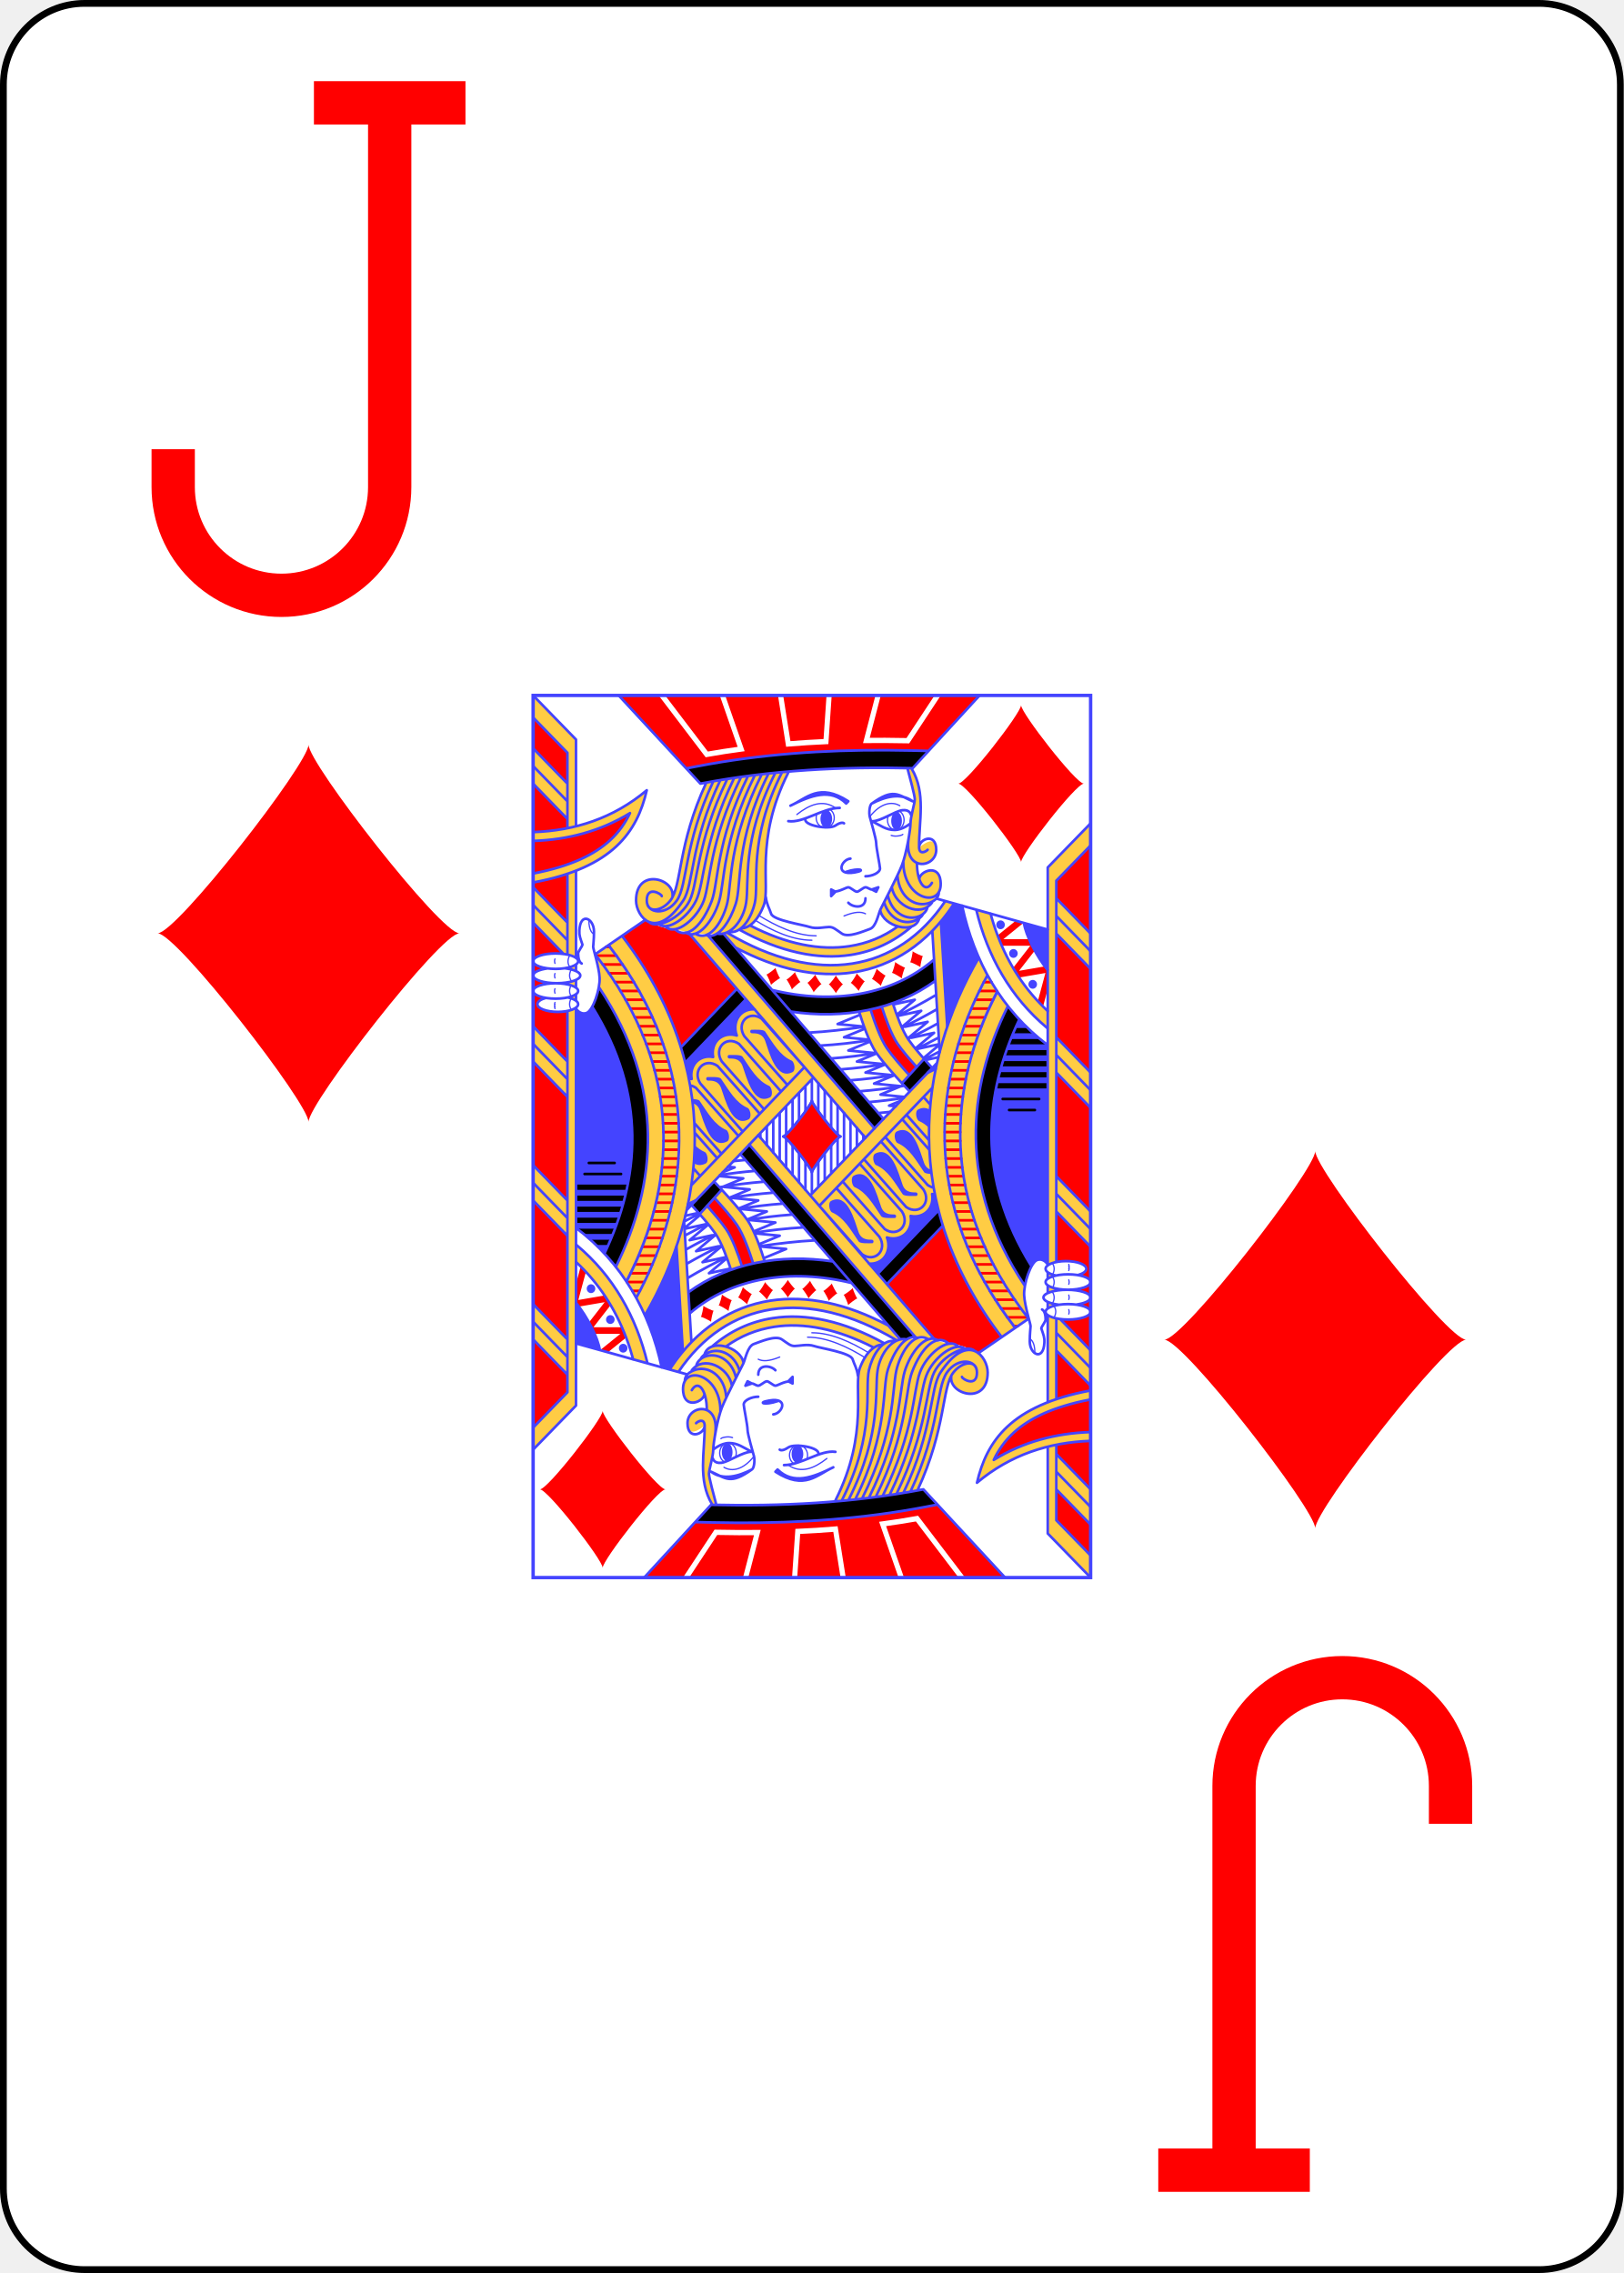
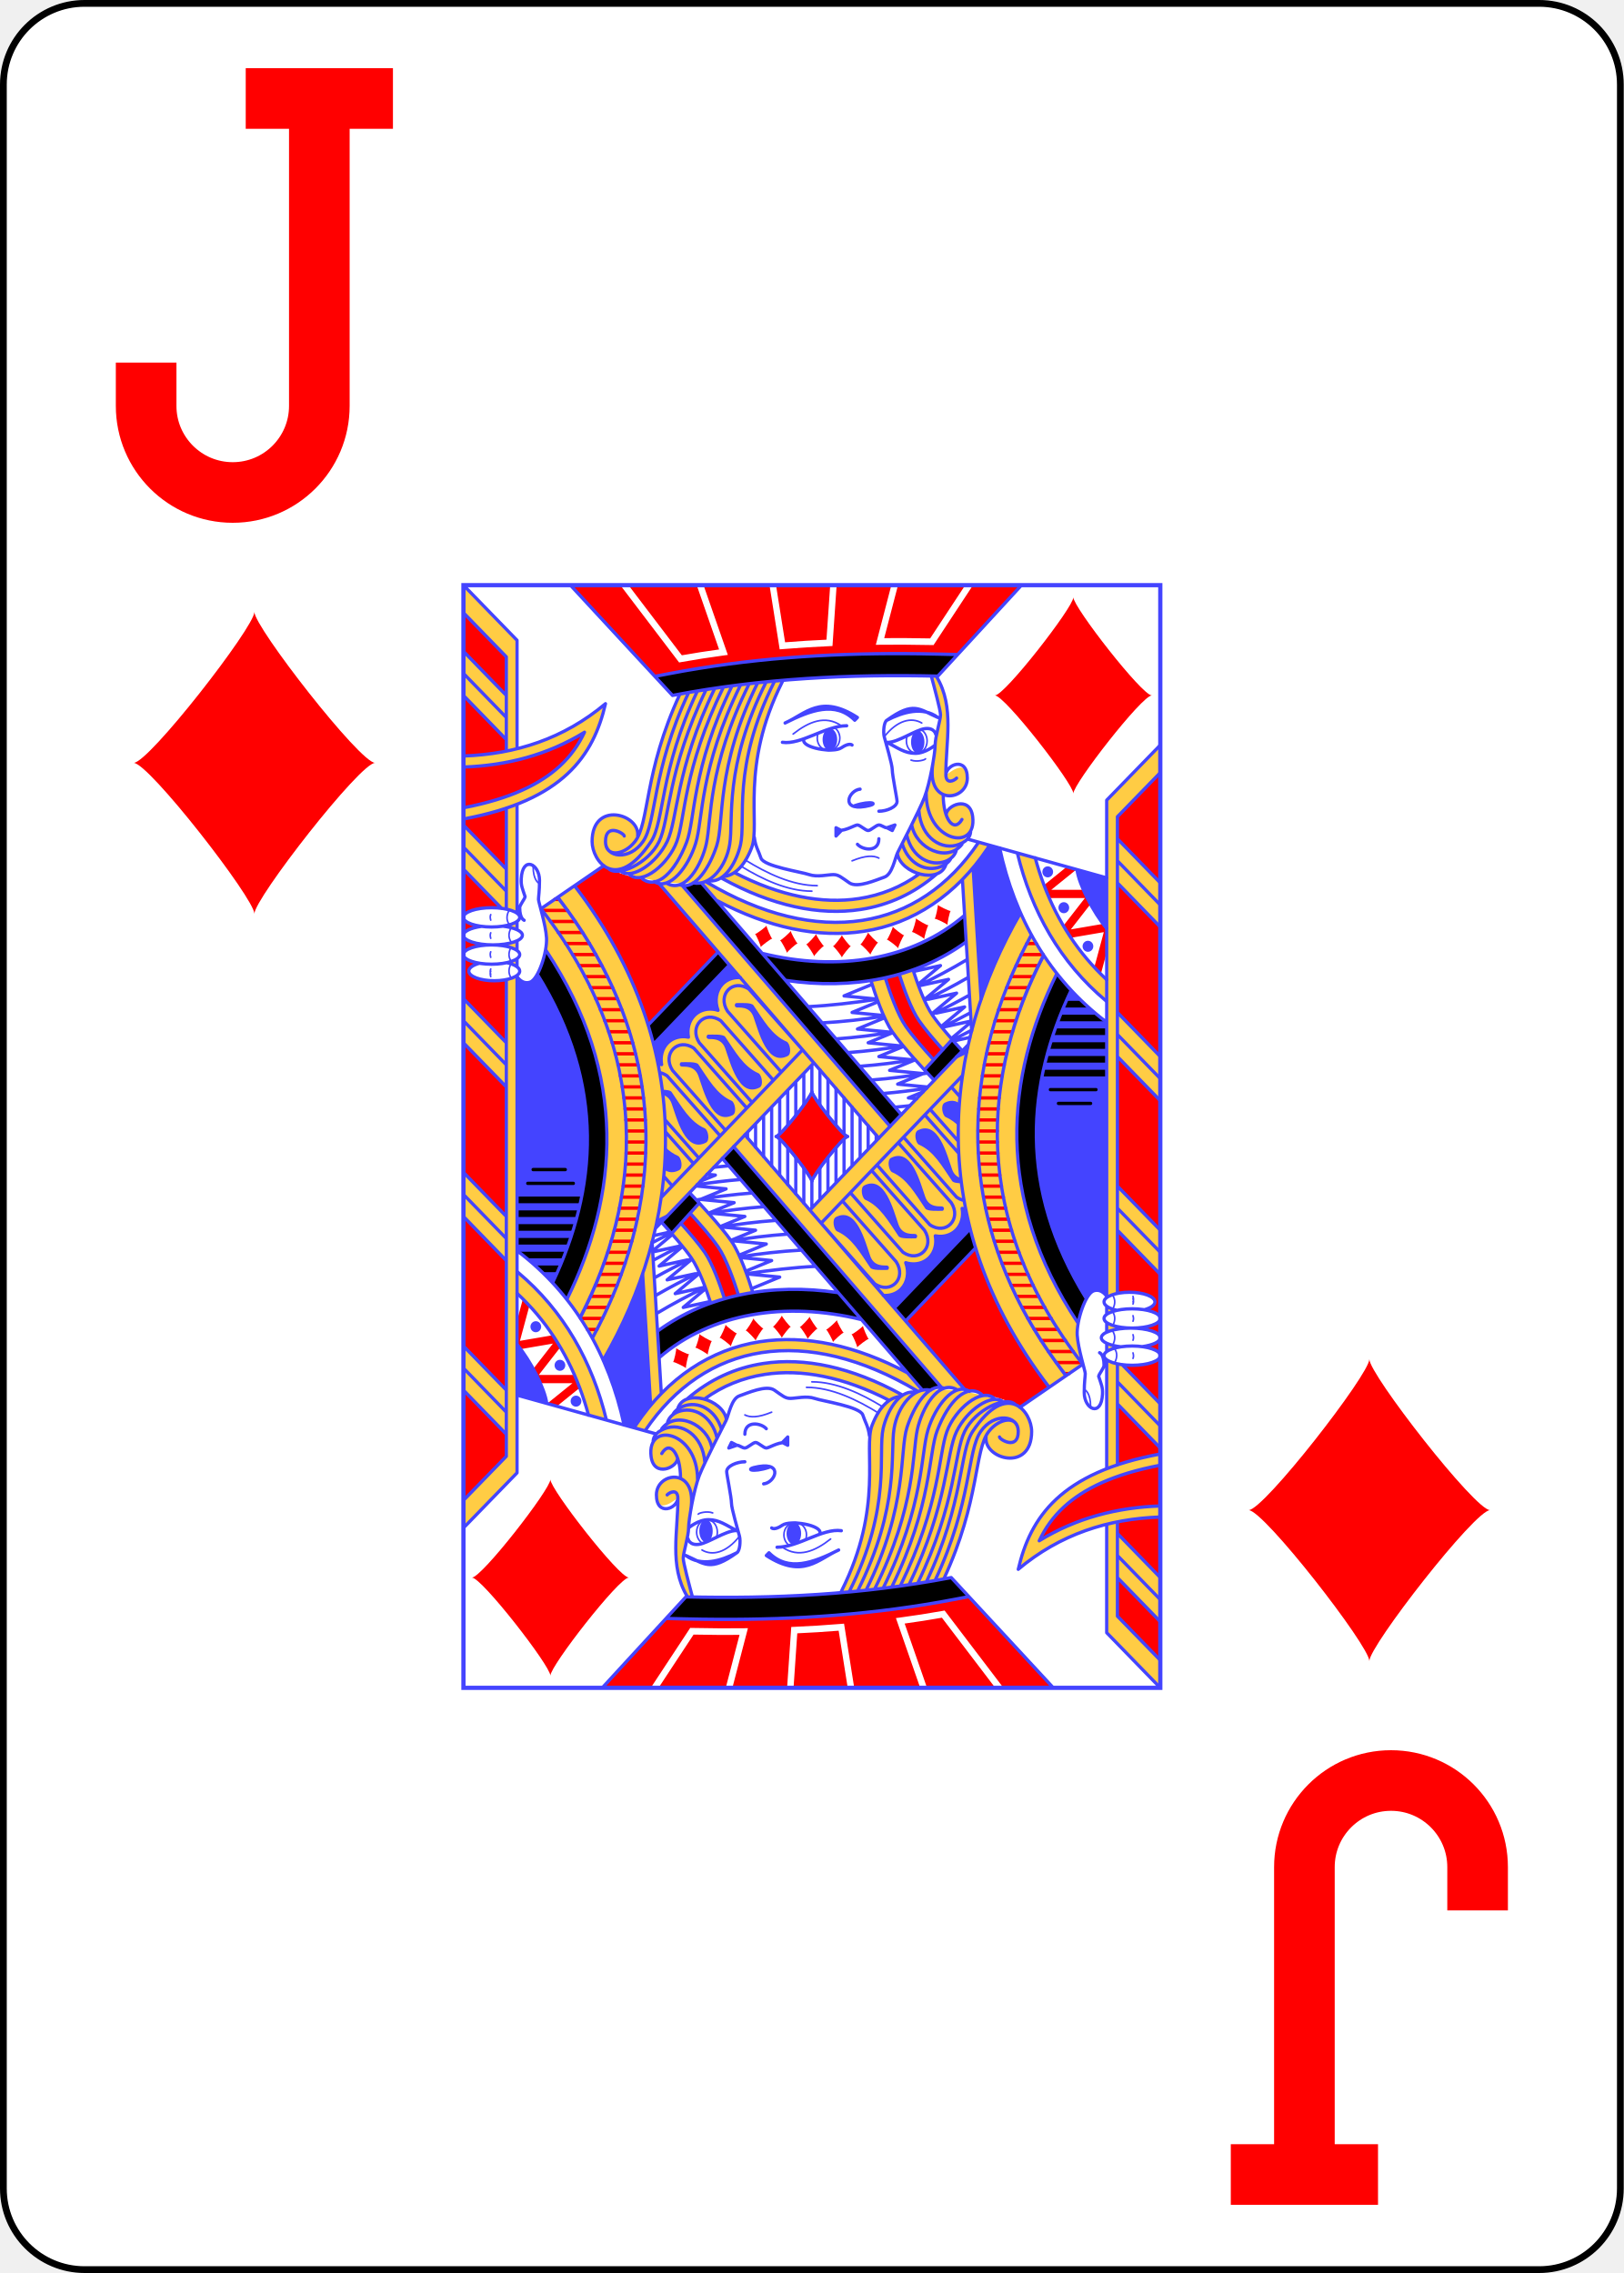
<svg xmlns="http://www.w3.org/2000/svg" xmlns:xlink="http://www.w3.org/1999/xlink" class="card" face="JD" height="3.5in" preserveAspectRatio="none" viewBox="-120 -168 240 336" width="2.5in">
  <defs>
-     <symbol id="VDJ" viewBox="-500 -500 1000 1000" preserveAspectRatio="xMinYMid">
-       <path d="M50 -460L250 -460M150 -460L150 250A100 100 0 0 1 -250 250L-250 220" stroke="red" stroke-width="80" stroke-linecap="square" stroke-miterlimit="1.5" fill="none" />
+     <symbol style="overflow:visible" id="VDJ" viewBox="-500 -500 1000 1000" preserveAspectRatio="xMinYMid">
+       <path d="M50 -460L250 -460M150 -460L150 250A100 100 0 0 1 -250 250L-250 220" stroke="red" stroke-width="140" stroke-linecap="square" stroke-miterlimit="1.5" fill="none" />
    </symbol>
    <symbol id="SDJ" viewBox="-600 -600 1200 1200" preserveAspectRatio="xMinYMid">
      <path d="M-400 0C-350 0 0 -450 0 -500C0 -450 350 0 400 0C350 0 0 450 0 500C0 450 -350 0 -400 0Z" fill="red" />
    </symbol>
    <symbol id="DJ6" preserveAspectRatio="none" viewBox="0 0 1300 2000">
      <path stroke="#44F" stroke-linecap="round" stroke-linejoin="round" stroke-width="3" fill="none" d="M85,590c-4.701,8.725 -5.187,17.099 0,25M88.71,621.884c-4.701,8.725 -5.187,17.099 0,25M88.71,656.884c-4.701,8.725 -5.187,17.099 0,25M88.71,686.884c-4.701,8.725 -5.187,17.099 0,25M130,510c0,25 10,30 10,30M50.928,597.5c-1.131,2.58 -1.339,5.774 0,10M50.928,630.524c-1.131,2.58 -1.339,5.774 0,10M50.928,665c-1.131,2.58 -1.339,5.774 0,10M50.928,700c-1.131,2.58 -1.339,5.774 0,10M50.928,696.159c-1.131,2.58 -1.339,5.774 0,10M725,500c25,-10 40,-10 50,-5M705,255c-30,-20 -60.951,-7.28 -90,15M785,275c24.496,-30.289 50.876,-35.961 70,-25M692.54,258.604c5.799,4.009 9.635,10.975 9.635,18.896 0,12.426 -9.441,22.5 -21.088,22.5 -11.646,0 -21.088,-10.074 -21.088,-22.5 0,-3.285 0.66,-6.406 1.846,-9.22M853.124,261.739c6.976,3.399 11.876,11.415 11.876,20.761 0,12.426 -8.662,22.5 -19.347,22.5 -10.685,0 -19.347,-10.074 -19.347,-22.5 0,-3.816 0.817,-7.411 2.259,-10.56M835,317.323c11.292,3.969 26.1,-0.362 27.069,-2.323M517.969,509.822C557.538,533.358 604.489,555.092 650,555M525.369,498.266C565.472,522.392 613.488,545.094 660,545" />
      <use xlink:href="#SDJ" height="200" width="200" transform="translate(650,1000)scale(1,0.972)rotate(0)translate(-100,-100)" stroke="#44F" stroke-width="36" stroke-linejoin="round" stroke-linecap="round" />
      <use xlink:href="#SDJ" height="50" width="50" transform="translate(894,598)scale(1,0.972)rotate(-26)translate(-25,-25)" />
      <use xlink:href="#SDJ" height="50" width="50" transform="translate(852,623)scale(1,0.972)rotate(-22)translate(-25,-25)" />
      <use xlink:href="#SDJ" height="50" width="50" transform="translate(806,639)scale(1,0.972)rotate(-14)translate(-25,-25)" />
      <use xlink:href="#SDJ" height="50" width="50" transform="translate(757,650)scale(1,0.972)rotate(-6)translate(-25,-25)" />
      <use xlink:href="#SDJ" height="50" width="50" transform="translate(706,655)scale(1,0.972)rotate(0)translate(-25,-25)" />
      <use xlink:href="#SDJ" height="50" width="50" transform="translate(656,653)scale(1,0.972)rotate(5)translate(-25,-25)" />
      <use xlink:href="#SDJ" height="50" width="50" transform="translate(607,647)scale(1,0.972)rotate(10)translate(-25,-25)" />
      <use xlink:href="#SDJ" height="50" width="50" transform="translate(560,637)scale(1,0.972)rotate(15)translate(-25,-25)" />
    </symbol>
    <symbol id="DJ5" preserveAspectRatio="none" viewBox="0 0 1300 2000">
      <path stroke="#44F" stroke-linecap="round" stroke-linejoin="round" stroke-width="6" fill="none" d="M100,709.952V1610L-2.9802322e-6,1710M100,678.111v13.911M100,645.033v17.312M100,609.791v14.839M100,397.41V594.643M5.9604645e-7,5.9604645e-7 100,100v196.63M100.156,1207.275c107.997,79.347 171.737,190.717 199.486,315.914M207.3,545.261C445.376,846.844 403.682,1165.656 260.675,1405.606M358.174,1166.617 653.704,866.472M365.264,541.561 774.865,1002.951M650,870.236V1005M635,885.469V1120.805M620,900.703 620,1103.908M605,915.937l10e-6,171.074M590,931.172V1070.115M575,946.406V1053.219M560,961.641l-2e-5,74.682M545,976.875l-10e-6,42.551M530,992.109v10.42M408.006,544.65 795.9,981.588M444.424,540.616l372.51,419.609M368.801,1110.75 632.661,842.769M354.528,832.821 496.146,688.992M344.459,797.973 475.103,665.289M144.449,587.034 262.085,508.61M940.101,460.451l259.692,70.425M882.049,524.54c-41.333,34.618 -88.82,55.864 -141.033,63.696 -77.195,11.579 -165.246,-6.435 -258.699,-56.453M453.028,538.37c103.513,59.813 202.907,82.851 290.956,69.644 86.565,-12.985 161.584,-61.304 217.217,-141.821M850.411,523.829C816.55,547.595 778.945,562.323 738.049,568.457 669.735,578.704 590.814,564.241 505.551,521.317M557.384,667.852c141.56,33.774 280.148,12.039 377.1,-68.721M930.877,534.031l17.164,274.628M950.766,512.261c5.176,82.814 10.432,166.905 14.861,237.784M601.099,716.788c123.687,18.042 244.26,-3.946 336.972,-69.989M760.133,716.928C767.967,741.662 783.721,787.209 800,810c19.662,27.527 60.973,70.517 77.718,87.621M786.849,712.279C795.124,737.784 809.834,778.767 825,800c12.464,17.45 33.628,41.114 51.719,60.458M813.053,705.961C821.503,731.58 835.544,769.762 850,790c10.843,15.18 28.27,35.063 44.53,52.714M838.642,697.737C847.145,723.316 860.874,760.224 875,780c13.414,18.779 36.904,44.756 55.795,64.8M153.972,662.331C309.967,889.988 287.883,1108.489 192.987,1295.533M1199.928,715.507c-53.227,-48.045 -91.438,-105.975 -116.853,-171.387 -6.273,-16.146 -11.767,-32.747 -16.514,-49.768M1198.823,754.032c-86.122,-69.992 -139.221,-162.657 -165.48,-268.012M1144.6,515.971c3.51,27.018 30.401,77.532 54.943,106.167M80,240 -2.9802322e-7,160M0,120l80,80M80,280 -2.9802322e-7,200M80,555 -2.9802322e-7,475M0,435l80,80M80,870 -2.9802322e-7,790M0,750l80,80M80,910 -2.9802322e-7,830M80,1185 -2.9802322e-7,1105M0,1065l80,80M80,1225 -2.9802322e-7,1145M80,1500 -2.9802322e-7,1420M0,1380l80,80M80,1540 -2.9802322e-7,1460M80,715.826V1580L-5.9604645e-7,1660M80,404.212V586.914M0,50l80,80v170.958M592.661,882.769l-100,-110c-20,-30 10,-60 40,-40l100,110M538.524,938.376 440,830c-20,-30 10,-60 40,-40l98.193,108.012M488.885,988.773 390,880c-20,-30 10,-60 40,-40l98.606,108.467M366.055,884.082c4.519,0.868 9.232,2.776 13.945,5.918l98.886,108.774M439.259,1039.185 376.341,969.976M376.856,991.542l52.371,57.608M389.335,1089.268l-15.594,-17.153M516.977,711.775c-1.078,-0.089 -2.152,-0.14 -3.221,-0.156 -1.297,-0.018 -2.586,0.017 -3.863,0.105 -10.219,0.706 -19.688,4.787 -26.588,11.688 -11.544,11.544 -15.19,30.278 -8.35,47.686 -5.928,-1.859 -11.945,-2.542 -17.723,-2.143 -10.219,0.706 -19.689,4.787 -26.59,11.688 -9.67,9.67 -13.793,24.386 -10.859,39.141 -4.226,-0.84 -8.449,-1.111 -12.551,-0.828 -10.219,0.706 -19.689,4.787 -26.59,11.688 -9.617,9.617 -13.748,24.224 -10.908,38.896 -0.283,-0.06 -0.566,-0.133 -0.85,-0.188 -0.98,-0.203 -1.978,-0.307 -2.979,-0.311 -0.87,-0.003 -1.723,0.068 -2.555,0.208M911.501,824.106l-51.301,54.965M848.93,726.398c30.438,-14.244 60.781,-29.936 91.001,-47.503M860.229,753.123c27.325,-12.679 54.575,-26.511 81.729,-41.804M874.067,778.661c23.36,-10.811 46.666,-22.46 69.903,-35.142M892.425,802.102c17.883,-8.34 35.733,-17.177 53.545,-26.598M912.413,824.762c11.862,-5.596 23.71,-11.414 35.541,-17.48M919.958,855.554c6.272,-2.875 12.539,-5.81 18.803,-8.809M848.071,724.086 890,690 839.651,700.627M859.686,751.837 905,715 852.309,726.121M873.553,777.759 920,740 867.309,751.121M891.242,800.573 935,765 882.309,776.121M946.916,790.651l-49.607,10.47M910.283,822.288l36.743,-29.869M944.574,820.366l-27.265,5.754M921.876,854.122l18.259,-14.844M796.745,810.826 735,805 785,785M816.745,835.826 755,830 800.995,811.602M836.745,860.825 775,855 821.293,836.483M856.745,885.826 795,880 843.076,860.769M865.487,910.235 810,905 860,885M771.875,751.157c-45.675,6.443 -87.52,11.323 -128.233,13.293M771.745,750.826 710,745 760,725M784.463,781.691c-37.56,5.866 -76.037,10.142 -115.741,12.289M783.928,780.56 725,775 773.666,755.534M800.543,810.726c-34.211,5.512 -69.172,9.723 -105.121,12.221 -0.113,0.008 -0.226,0.016 -0.338,0.024M820.562,835.723c-33.673,5.426 -68.073,9.591 -103.426,12.104M842.46,860.416c-33.626,5.47 -67.975,9.688 -103.271,12.263M865,885c-33.784,5.565 -68.294,9.873 -103.757,12.527M864.175,912.505c-26.572,4.034 -53.609,7.264 -81.218,9.499M832.539,944.214c-9.118,0.981 -18.296,1.857 -27.537,2.622M845.626,931.474 830,930 857.643,918.943M137.753,705.592c129.038,202.306 110.486,391.093 29.078,558.571M144.664,587.05c211.433,263.851 187.394,526.874 72.807,741.458M240.698,1365.491C368.264,1137.311 400.016,847.839 175.72,566.274M144.78,587.132C356.096,850.901 332.058,1113.924 217.853,1328.87M176.02,566.162c223.996,281.677 192.244,571.149 64.817,798.824M100,710c0,0 9.291,14.995 24.328,10.107C139.668,715.121 156.474,665.06 155,640c-1.468,-24.957 -15,-65 -15,-70 0,-5 1.909,-14.691 1.909,-34.691 0,-30 -31.909,-45.309 -34.073,-2.527C107.209,545.174 110,550 115,565M115,565c-0.676,4.552 -10,15 -10,20 0,20 8.286,22.809 8.286,22.809M0,602.5A52.5,17.5 0 0 1 52.5,585 52.5,17.5 0 0 1 105,602.5 52.5,17.5 0 0 1 52.5,620 52.5,17.5 0 0 1 0,602.5M0,635c0,0 0,0 0,0 0,-7.263 13.907,-13.493 33.71,-16.141M73.837,618.553C94.935,621 110,627.44 110,635c0,9.665 -24.624,17.5 -55,17.5 -30.376,0 -55,-7.835 -55,-17.5M0,670A52.5,17.5 0 0 1 52.5,652.5 52.5,17.5 0 0 1 105,670 52.5,17.5 0 0 1 52.5,687.5 52.5,17.5 0 0 1 0,670M81.191,684.829C95.421,687.851 105,693.514 105,700c0,9.665 -21.266,17.5 -47.5,17.5 -26.234,0 -47.5,-7.835 -47.5,-17.5 0,-5.87 7.845,-11.066 19.884,-14.24M71.354,586.354 1.8096853e-5,515M0.02,309.855C97.554,306.607 187.046,278.578 265,215 242.582,308.966 186.547,390.542 0.192,424.084M0.026,329.865C80.534,327.262 156.893,308.022 225.898,266.748 215.042,289.094 200.421,309.706 179.627,328.295 143.531,360.564 88.07,387.481 0.303,403.733M403.784,197.624C336.263,339.655 347.37,430.787 320,465c-20,25 -55,30 -55,0 0,-35 34.9,-14.626 35,-10M420.15,194.736C350.946,338.298 360.638,429.107 335,465c-25,35 -70,30 -70,0M436.417,192.11C365.772,337.154 375.059,428.375 350,465c-65,95 -110,35 -110,0 0,-75 90,-50 85,-10M452.669,189.51C380.329,335.873 384.964,425.072 365,465c-20,40 -77.602,65.61 -94.572,48.745M468.763,187.305C395.282,334.978 400.064,424.872 380,465c-20,40 -64.5,68.136 -85,55M484.862,185.097C410.176,334.001 413.892,422.783 398.06,465c-15,40 -63.998,80.555 -88.06,60M500.989,182.866C425.269,333.183 432.827,424.628 416.121,466.749 395,520 361.556,552.647 333.873,532.762M517.083,180.7C440.175,332.311 447.076,424.662 433.307,468.06 420,510 385.05,555.512 355.845,537.641M532.953,178.991C455.14,331.615 463.149,424.349 453.116,468.935 445,505 414.577,561.021 378.609,540.433M548.832,177.272C470.166,330.965 486.957,428.902 472.488,472.432 460,510 433.177,553.423 404.187,543.706M564.713,175.556C485.046,330.227 504.286,424.838 496.669,470.246 490,510 460.572,546.713 428.474,539.875M580,175C500,330 527.498,425.817 516.915,470.683 510,500 488.836,539.016 459.373,536.333M595,175c-80,155 -40.203,258.598 -57.401,301.367 -14.963,37.211 -34.463,50.386 -51.885,51.962M872.923,165.37C878.475,185.244 890,227.409 890,235c0,10 -10,40 -10,55 0,15 -10,70 -20,95 -10,25 -45,90 -50,100 -5,10 -9.809,39.563 -24.809,44.563C770.191,534.563 735,550 720,540c-15,-10 -20,-15 -30,-15 -10,0 -30,5 -45,0 -15,-5 -85,-15 -90,-30 -4.379,-13.209 -10,-20 -12.377,-37.814M600,250c38.334,-16.373 66.186,-53.253 135,-10v0l-5,5c-36.119,-35.307 -82.46,-18.225 -130,5v0M885,240c-35,-15 -45,-30 -95,5v0c30,-15 66.711,-25.583 95,-5v0M790,245c-5.615,2.796 -7.258,21.124 -5,30 2.466,9.691 15,50 15,60 0,10 8.935,52.186 8.935,57.186C808.935,402.186 790,410 775,410M740,370c-20.808,1.708 -37.884,39.089 9.316,31.367C779.331,396.457 760,390 730,400M695,440v15l10,-10 -10,-5v0M805,435l-5,10 -10,-5 15,-5v0M700,445c15,0 30,-10 35,-10 5,0 15,10 20,10 5,0 15,-10 20,-10 5,0 10,5 15,5M735,470c10.017,10.832 40,15 40,-10M595,285c35,5 80,-30 120,-30M635,280c-5,15 55,25 70,15 15,-10 20,-5 20,-5M790.923,285.265c20,0 52.332,-22.8 70,-25 17.668,-2.2 20,10 20,10M790,285c20,10 33.071,20 52.775,20C862.479,305 880,290 880,290M882.739,166.219C916.805,221.491 899.287,285.408 900,345c0.877,16.276 15,10 20,5M875.871,322.903C862.68,401.749 940,392.043 940,350c0,-40 -40,-25 -40,-5M895,380c0,45 20,70 35,45M863.258,377.678C863.149,465.861 958.062,484.498 950,420c-5,-40 -50,-20 -49.354,-3.324M849.71,409.419C853.692,459.152 893.434,482.286 925,470c18.663,-7.264 21.42,-17.97 21.126,-24.435M836.381,435.227C844.554,477.951 902.816,504.171 930,470M826.958,452.98c9.23,40.691 44.654,58.763 73.332,47.601 9.377,-3.79 17.976,-11.415 19.488,-21.63M818.484,468.745c11.128,36.612 44.521,52.456 71.806,41.836 10.08,-3.923 15.519,-8.85 18.345,-13.571M809.429,486.652c6.149,37.142 80.063,56.922 91.04,18.908M920.159,125.779l-34.261,-0.77c-20.572,-0.462 -41.188,-0.75 -61.848,-0.84 -144.617,-0.628 -291.435,8.513 -441.393,36.51l-25.623,4.783M199.524,-1.861155e-4 390,200C557.854,168.663 722.223,161.344 885,165L1041.082,-4.7504902e-4M472.329,571.725c96.126,49.651 189.631,68.816 274.622,56.068 92.087,-13.813 172.42,-65.876 230.705,-150.232l3.633,-5.258" />
    </symbol>
    <symbol id="DJ4" preserveAspectRatio="none" viewBox="0 0 1300 2000">
      <path fill="black" d="M130,1057c-4.057,-0.057 -4.057,6.057 0,6h60c4.057,0.057 4.057,-6.057 0,-6zm-10,25c-4.057,-0.057 -4.057,6.057 0,6h85c4.057,0.057 4.057,-6.057 0,-6zm-20,27v12h117.996l2.322,-12zm0,25v12h112.19l2.612,-12zm0,25v12h104.353l3.774,-12zm0,25v12h96.806l3.483,-12zm17.561,37h68.505l4.935,-12h-87.372zm29.898,25h27.866l4.935,-12h-46.444zM885.898,125.01c-20.572,-0.462 -41.188,-0.75 -61.848,-0.84 -144.617,-0.628 -291.435,8.513 -441.393,36.51L356.765,165.141 390,200c167.854,-31.337 332.223,-38.656 495,-35l35.361,-38.408zM934.484,599.132c-96.952,80.76 -235.54,102.495 -377.1,68.721l43.715,48.936c123.687,18.042 244.26,-3.946 336.972,-69.989zM816.934,960.224 444.424,540.616 408.006,544.65 795.9,981.588ZM496.146,688.992 354.528,832.821 344.459,797.973 475.103,665.289ZM877.718,897.621c-4.427,-4.522 -10.572,-10.854 -17.549,-18.39l51.237,-55.326c6.549,7.159 13.215,14.344 19.389,20.895M192.987,1295.533c94.897,-187.044 116.98,-405.546 -39.015,-633.202 -4.979,15.602 -9.504,32.46 -16.219,43.261 129.038,202.306 110.486,391.093 29.078,558.571z" />
    </symbol>
    <symbol id="DJ3" preserveAspectRatio="none" viewBox="0 0 1300 2000">
      <path fill="#44F" d="M509,758c9,0 28.315,-1.237 32,4 19,27 34.047,54.141 62,66 5.895,2.501 10.258,21.901 2,26 -38.418,19.069 -54.167,-44.095 -64,-71 -7.297,-19.969 -27.054,-16.342 -31,-17 -6,-1 -3.687,-8 -1,-8zM456.339,815.231c9,0 28.315,-1.237 32,4 19,27 34.047,54.141 62,66 5.895,2.501 10.258,21.901 2,26 -38.418,19.069 -54.167,-44.095 -64,-71 -7.297,-19.969 -27.054,-16.342 -31,-17 -6,-1 -3.687,-8 -1,-8zM406.339,865.231c9,0 28.315,-1.237 32,4 19,27 34.047,54.141 62,66 5.895,2.501 10.258,21.901 2,26 -38.418,19.069 -54.167,-44.095 -64,-71 -7.297,-19.969 -27.054,-16.342 -31,-17 -6,-1 -3.687,-8 -1,-8zM371.248,915.149c7.579,0.188 14.956,1.05 17.09,4.082 19,27 34.047,54.141 62,66 5.895,2.501 10.258,21.901 2,26 -38.418,19.069 -54.167,-44.095 -64,-71 -3.549,-9.711 -10.044,-13.842 -16.235,-15.599M376.289,1019.066c7.016,6.682 14.831,12.255 24.049,16.166 5.895,2.501 10.258,21.901 2,26 -10.879,5.4 -19.941,4.206 -27.565,-0.892M697.25,280a13.625,20 0 0 1 -13.625,20 13.625,20 0 0 1 -13.625,-20 13.625,20 0 0 1 13.625,-20 13.625,20 0 0 1 13.625,20zM860,284.506a12.5,20.292 0 0 1 -12.5,20.292 12.5,20.292 0 0 1 -12.5,-20.292 12.5,20.292 0 0 1 12.5,-20.292 12.5,20.292 0 0 1 12.5,20.292zM1039.288,594.296c-17.009,-37.323 -29.874,-76.645 -38.918,-117.435l-19.08,-4.558 -3.633,5.258c-8.474,12.264 -17.414,23.846 -26.839,34.714 5.125,82.8 10.381,166.892 15.044,237.706 19.442,-54.632 44.354,-106.743 73.427,-155.684zM1144.6,515.971l55.194,14.905m-55.194,-14.905c3.51,27.018 30.401,77.532 54.943,106.167l0.251,-91.261M137.57,706c-4.348,7.569 -8.855,12.681 -13.242,14.107C109.291,724.995 100,709.976 100,709.976l0.078,496.904c23.977,17.954 45.709,37.081 66.058,57.431 82.103,-167.626 100.655,-356.414 -28.566,-558.312zM100,1610 -10,1720M354.528,832.821l141.618,-143.829 20.83,22.783c-1.078,-0.089 -2.152,-0.14 -3.221,-0.156 -1.297,-0.018 -2.586,0.017 -3.863,0.105 -10.219,0.706 -19.688,4.787 -26.588,11.688 -11.544,11.544 -15.19,30.278 -8.35,47.686 -5.928,-1.859 -11.945,-2.542 -17.723,-2.143 -10.219,0.706 -19.689,4.787 -26.59,11.688 -9.67,9.67 -13.793,24.386 -10.859,39.141 -4.226,-0.84 -8.449,-1.111 -12.551,-0.828 -10.219,0.706 -19.689,4.787 -26.59,11.688 -9.617,9.617 -13.748,24.224 -10.908,38.896 -0.283,-0.06 -0.566,-0.133 -0.85,-0.188 -0.98,-0.203 -1.978,-0.307 -2.979,-0.311 -0.87,-0.003 -1.723,0.068 -2.555,0.208zM1100,520a10,10 0 0 1 -10,10 10,10 0 0 1 -10,-10 10,10 0 0 1 10,-10 10,10 0 0 1 10,10zM1130,585a10,10 0 0 1 -10,10 10,10 0 0 1 -10,-10 10,10 0 0 1 10,-10 10,10 0 0 1 10,10zM1175,655a10,10 0 0 1 -10,10 10,10 0 0 1 -10,-10 10,10 0 0 1 10,-10 10,10 0 0 1 10,10z" />
    </symbol>
    <symbol id="DJ2" preserveAspectRatio="none" viewBox="0 0 1300 2000">
      <path fill="red" d="M199.521,0l157.664,165.582 25.473,-4.902c149.958,-27.996 296.776,-37.138 441.393,-36.51 20.66,0.09 41.275,0.378 61.848,0.84l34.475,1.57L1040.949,0h-90.371l-73.627,108.701 -3.268,-0.072c-17.44,-0.384 -35.101,-0.607 -52.801,-0.684 -14.191,-0.062 -28.397,-0.029 -43.678,0.152l-7.916,0.094L798.268,0H696.223l-7.773,110.4 -5.359,0.221c-28.906,1.195 -58.058,2.965 -87.605,5.359L589.971,116.428 570.955,0H447.898l45.314,126.52 -7.391,0.957c-26.194,3.391 -52.95,7.403 -79.91,12.123L402.369,140.221 292.633,0Zm108.35,0 99.543,127.197c23.432,-4.051 46.649,-7.54 69.502,-10.588L435.15,0Zm275.244,0 16.924,103.627c25.991,-2.041 51.693,-3.606 77.189,-4.721L684.191,0Zm227.576,0 -25.73,96.07c12.299,-0.107 24.295,-0.176 35.975,-0.125 16.664,0.072 33.27,0.302 49.725,0.645L936.086,0ZM0,50v70l80,80v-70zm0,150v109.854c27.325,-0.911 54.014,-3.781 80,-8.816V280Zm225.898,66.748C156.887,308.026 80.516,327.253 0,329.854v73.936c87.942,-16.247 143.49,-43.188 179.627,-75.494 20.794,-18.589 35.415,-39.201 46.271,-61.547zM80,404.438C56.424,412.129 29.87,418.722 0,424.094V435l80,80zm182.084,104.172 -54.93,36.684c65.585,82.864 109.888,167.062 137.031,251.623L475.107,665.293 365.264,541.561c-34.415,-10.878 -70.714,-12.66 -103.18,-32.951zm863.334,2.24 -42.344,33.27 9.807,23.381h66.514l-40.512,50.641 14.359,21.424 61.381,-10.23 -17.67,63.613 12.203,12.115 10.982,-39.539 -0.596,-43.387 -6.068,-7.82 -60.371,10.062 36.715,-45.895L1156.74,552.5h-60.057l46.652,-36.656zM0,515v87.5a52.5,17.5 0 0 1 52.5,-17.5 52.5,17.5 0 0 1 18.664,1.164zm0,87.5V635c0,-7.263 13.907,-13.493 33.711,-16.141l0.301,-0.002A52.5,17.5 0 0 1 0,602.5ZM0,635v35a52.5,17.5 0 0 1 52.5,-17.5 52.5,17.5 0 0 1 27.5,2.619v-4.545C72.493,651.797 64.012,652.5 55,652.5 24.624,652.5 0,644.665 0,635Zm0,35v80l80,80V715.414C73.302,716.744 65.642,717.5 57.5,717.5 31.266,717.5 10,709.665 10,700c0,-5.867 7.837,-11.059 19.863,-14.234A52.5,17.5 0 0 1 0,670ZM170.152,567a3,3 0 1 0 0,6h8.428 0.381a3,3 0 1 0 0,-6h-0.381zM72.721,586.354A52.5,17.5 0 0 1 80,587.619v-1.266zM146.998,587a3,3 0 1 0 0,6h46.938 0.355a3,3 0 1 0 0,-6h-0.355zm15.473,20a3,3 0 1 0 0,6h45.842 0.324a3,3 0 1 0 0,-6H208.312ZM80,617.393a52.5,17.5 0 0 1 -6.863,1.166l0.699,-0.006c2.125,0.247 4.17,0.544 6.164,0.869zM176.955,627a3,3 0 1 0 0,6h44.982 0.297a3,3 0 1 0 0,-6h-0.297zm13.672,20a3,3 0 1 0 0,6h44.199 0.27a3,3 0 1 0 0,-6h-0.27zm12.871,20a3,3 0 1 0 0,6h43.381 0.25a3,3 0 1 0 0,-6h-0.25zm12.078,20a3,3 0 1 0 0,6h42.422a3,3 0 1 0 0,-6zm597.477,18.961 -26.203,6.318C795.125,737.784 809.834,778.767 825,800c12.701,17.782 34.437,42.018 52.748,61.559L894.529,842.715C878.269,825.064 860.843,805.18 850,790 835.544,769.762 821.502,731.58 813.053,705.961ZM226.846,707a3,3 0 1 0 0,6h41.582a3,3 0 1 0 0,-6zm10.307,20a3,3 0 1 0 0,6h41.021a3,3 0 1 0 0,-6zm9.557,20a3,3 0 1 0 0,6h40.467a3,3 0 1 0 0,-6zm8.814,20a3,3 0 1 0 0,6h39.76 0.156a3,3 0 1 0 0,-6h-0.156zm8.082,20a3,3 0 1 0 0,6h39.141a3,3 0 1 0 0,-6zm7.354,20a3,3 0 1 0 0,6h38.609a3,3 0 1 0 0,-6zm6.514,20a3,3 0 1 0 0,6h38.264a3,3 0 1 0 0,-6zM0,830v235l80,80V910Zm283.213,17a3,3 0 1 0 0,6h37.809a3,3 0 1 0 0,-6zm5.043,20a3,3 0 1 0 0,6h37.439a3,3 0 1 0 0,-6zm4.354,20a3,3 0 1 0 0,6h37.152a3,3 0 1 0 0,-6zm3.668,20a3,3 0 1 0 0,6h36.945a3,3 0 1 0 0,-6zm2.986,20a3,3 0 1 0 0,6h36.627a3,3 0 1 0 0,-6zm2.197,20a3,3 0 1 0 0,6h36.453a3,3 0 1 0 0,-6zm1.49,20a3,3 0 1 0 0,6h36.398a3,3 0 1 0 0,-6zm0.83,20a3,3 0 1 0 0,6H340a3,3 0 1 0 0,-6zm0.174,20a3,3 0 1 0 0,6H340a3,3 0 1 0 0,-6zm-0.484,20a3,3 0 1 0 0,6h36.412a3,3 0 1 0 0,-6zm-1.137,20a3,3 0 1 0 0,6h36.447a3,3 0 1 0 0,-6zm-1.787,20a3,3 0 1 0 0,6h36.555a3,3 0 1 0 0,-6zm-2.52,20a3,3 0 1 0 0,6h36.816a3,3 0 1 0 0,-6zm-3.184,20a3,3 0 1 0 0,6h37.115a3,3 0 1 0 0,-6zm-3.826,20a3,3 0 1 0 0,6h37.354a3,3 0 1 0 0,-6zM0,1145v235l80,80v-235zm286.551,2a3,3 0 1 0 0,6h37.656a3,3 0 1 0 0,-6zm-5.109,20a3,3 0 1 0 0,6h38.023a3,3 0 1 0 0,-6zm-5.75,20a3,3 0 1 0 0,6h38.445a3,3 0 1 0 0,-6zm-6.396,20a3,3 0 1 0 0,6h38.914a3,3 0 1 0 0,-6zm-7.041,20a3,3 0 1 0 0,6h39.396a3,3 0 1 0 0,-6zm-7.691,20a3,3 0 1 0 0,6h39.844a3,3 0 1 0 0,-6zm-8.342,20a3,3 0 1 0 0,6h40.34a3,3 0 0 0 0.002,0 3,3 0 0 0 0.006,0h0.039a3,3 0 0 0 0.162,-5.996 3,3 0 0 0 -0.178,0h-0.031zm-9,20a3,3 0 1 0 0,6h40.883a3,3 0 1 0 0,-6zm-9.66,20a3,3 0 1 0 0,6h41.463a3,3 0 1 0 0,-6zm-9.125,20a3,3 0 1 0 0,6h40.877a3,3 0 1 0 0,-6zm12.818,20a3,3 0 1 0 0,6h17.703 0.125a3,3 0 1 0 0,-6h-0.125zM0,1459.955V1660l80,-80v-40.768z" />
    </symbol>
    <symbol id="DJ1" preserveAspectRatio="none" viewBox="0 0 1300 2000">
      <path fill="#FC4" d="M0 0L0 602.5A52.5 17.5 0 0 1 52.5 585A52.5 17.5 0 0 1 100 595.092L100 397.393C208.286 356.236 247.222 289.517 265 215C214.523 256.168 159.203 282.41 100 296.691L100 100L0 0zM0 602.5L0 635C0 627.737 13.907 621.507 33.711 618.859L34.012 618.857A52.5 17.5 0 0 1 0 602.5zM0 635L0 670A52.5 17.5 0 0 1 52.5 652.5A52.5 17.5 0 0 1 100 662.592L100 645.057C90.047 649.557 73.609 652.5 55 652.5C24.624 652.5 0 644.665 0 635zM0 670L0 1710L100 1610L100 707.814C92.207 713.556 76.108 717.5 57.5 717.5C31.266 717.5 10 709.665 10 700C10 694.133 17.837 688.941 29.863 685.766A52.5 17.5 0 0 1 0 670zM872.922 165.369C878.474 185.244 890 227.409 890 235C890 245 880 275 880 290C880 305 870 360 860 385C850 410 815 475 809.715 485.826C812.586 504.418 831.774 518.642 851.9 523.861L850.412 523.828C816.551 547.594 778.945 562.323 738.049 568.457C669.735 578.704 590.814 564.241 505.551 521.316L504.895 521.611C516.499 514.249 527.984 500.274 537.598 476.367C554.796 433.598 515 330 595 175C527.022 174.999 461.402 179.195 403.783 197.625C342.894 325.705 345.947 412.394 326.031 454.139C330 415 240 390 240 465C240 485.578 255.555 514.798 283.029 516.09C348.178 537.161 412.978 552.712 485.713 528.33C488.09 528.115 490.507 527.675 492.945 526.996L482.316 531.783C575.769 581.801 663.821 599.816 741.016 588.236C793.229 580.404 840.716 559.159 882.049 524.541L880.32 524.502C889.914 521.895 897.498 515.848 900.469 505.561C924.519 477.241 934.668 461.558 947.25 443.664C950.076 437.658 951.223 429.786 950 420C945 380 900.001 400 900.119 415.273C896.746 404.841 894.999 393.292 895.145 379.896C914.503 387.622 940 374.143 940 350C940 310 900 345 900 345C900 345 916.804 221.49 882.738 166.219L872.922 165.369zM961.201 466.193C905.569 546.711 830.55 595.029 743.984 608.014C655.935 621.221 556.541 598.183 453.027 538.369L445 540L472.33 571.725C568.456 621.376 661.96 640.542 746.951 627.793C817.729 617.176 881.561 583.959 933.777 530.855L930.877 534.031L948.041 808.658L965.627 750.045C961.199 679.205 955.947 595.159 950.773 512.389C960.181 501.477 969.155 489.865 977.656 477.561L981.289 472.303L961.201 466.193zM1033.342 486.02C1059.601 591.374 1112.7 684.039 1198.822 754.031L1199.928 715.506C1133.563 655.602 1090.542 580.332 1066.561 494.352L1033.342 486.02zM365.264 541.561L516.334 711.734C515.472 711.675 514.612 711.631 513.756 711.619C512.459 711.601 511.17 711.636 509.893 711.725C499.673 712.431 490.205 716.512 483.305 723.412C471.76 734.956 468.115 753.69 474.955 771.098C469.027 769.238 463.01 768.556 457.232 768.955C447.013 769.661 437.543 773.742 430.643 780.643C420.972 790.313 416.849 805.029 419.783 819.783C415.557 818.943 411.334 818.672 407.232 818.955C397.013 819.661 387.543 823.742 380.643 830.643C371.026 840.26 366.894 854.867 369.734 869.539C369.451 869.479 369.168 869.406 368.885 869.352C367.905 869.149 366.907 869.045 365.906 869.041C365.037 869.038 364.183 869.108 363.352 869.248L363.74 871.375C342.124 763.333 292.851 653.033 207.75 544.896L144.154 586.48C147.98 601.13 154.045 623.759 155 640C155.352 645.977 154.664 653.376 153.588 661.789C309.967 889.988 287.883 1108.49 192.412 1294.926C219.454 1328.214 242.125 1365.216 260.432 1405.092C304.395 1331.609 338.788 1250.648 358.482 1164.994L358.174 1166.617L653.705 866.473L774.865 1002.951L795.9 981.588L408.006 544.65L365.264 541.561zM100 609.904A52.5 17.5 0 0 1 73.174 618.559L73.836 618.553C84.484 619.788 93.586 622.042 100 624.941L100 609.904zM100 677.404A52.5 17.5 0 0 1 80.135 684.848L81.191 684.828C89.256 686.541 95.82 689.104 100 692.182L100 677.404zM838.641 697.736L813.053 705.961C821.502 731.58 835.544 769.762 850 790C860.843 805.18 878.269 825.064 894.529 842.715C894.529 842.715 917.566 830.644 910.729 823.059C897.241 808.094 883.902 792.462 875 780C860.874 760.224 847.144 723.315 838.641 697.736zM786.85 712.279L760.133 716.928C767.967 741.662 783.721 787.209 800 810C814.389 830.144 840.371 858.569 859.836 879.07C866.969 886.584 876.719 860.457 876.719 860.457C858.628 841.113 837.464 817.45 825 800C809.834 778.767 795.125 737.784 786.85 712.279z" />
    </symbol>
    <rect id="XDJ" width="164.8" height="260.8" x="-82.4" y="-130.4" />
  </defs>
  <rect width="239" height="335" x="-119.5" y="-167.5" rx="12" ry="12" fill="white" stroke="black" />
-   <g transform="scale(0.5)">
+   <g transform="scale(0.625)">
    <use width="164.8" height="260.8" x="-82.4" y="-130.4" xlink:href="#DJ1" />
    <use transform="rotate(180)" width="164.8" height="260.8" x="-82.4" y="-130.4" xlink:href="#DJ1" />
    <use width="164.8" height="260.8" x="-82.4" y="-130.4" xlink:href="#DJ2" />
    <use transform="rotate(180)" width="164.8" height="260.8" x="-82.4" y="-130.4" xlink:href="#DJ2" />
    <use width="164.8" height="260.8" x="-82.4" y="-130.4" xlink:href="#DJ3" />
    <use transform="rotate(180)" width="164.8" height="260.8" x="-82.4" y="-130.4" xlink:href="#DJ3" />
    <use width="164.8" height="260.8" x="-82.4" y="-130.4" xlink:href="#DJ4" />
    <use transform="rotate(180)" width="164.8" height="260.8" x="-82.4" y="-130.4" xlink:href="#DJ4" />
    <use width="164.8" height="260.8" x="-82.4" y="-130.4" xlink:href="#DJ5" />
    <use transform="rotate(180)" width="164.8" height="260.8" x="-82.4" y="-130.4" xlink:href="#DJ5" />
    <use width="164.8" height="260.8" x="-82.4" y="-130.4" xlink:href="#DJ6" />
    <use transform="rotate(180)" width="164.8" height="260.8" x="-82.4" y="-130.4" xlink:href="#DJ6" />
    <use xlink:href="#SDJ" height="55.68" width="55.68" x="34" y="-132.16" />
    <use xlink:href="#XDJ" stroke="#44F" fill="none" />
  </g>
-   <g transform="rotate(180) scale(0.5)">
+   <g transform="rotate(180) scale(0.625)">
    <use xlink:href="#SDJ" height="55.68" width="55.68" x="34" y="-132.16" />
  </g>
-   <use xlink:href="#VDJ" height="80" width="80" x="-114.4" y="-156" />
-   <use xlink:href="#SDJ" height="66.922" width="66.922" x="-107.86" y="-63.5" />
+   <use xlink:href="#VDJ" height="64" width="64" x="-114.4" y="-156" />
+   <use xlink:href="#SDJ" height="53.538" width="53.538" x="-109.168" y="-82" />
  <g transform="rotate(180)">
-     <use xlink:href="#VDJ" height="80" width="80" x="-114.4" y="-156" />
-     <use xlink:href="#SDJ" height="66.922" width="66.922" x="-107.86" y="-63.5" />
+     <use xlink:href="#VDJ" height="64" width="64" x="-114.4" y="-156" />
+     <use xlink:href="#SDJ" height="53.538" width="53.538" x="-109.168" y="-82" />
  </g>
</svg>
